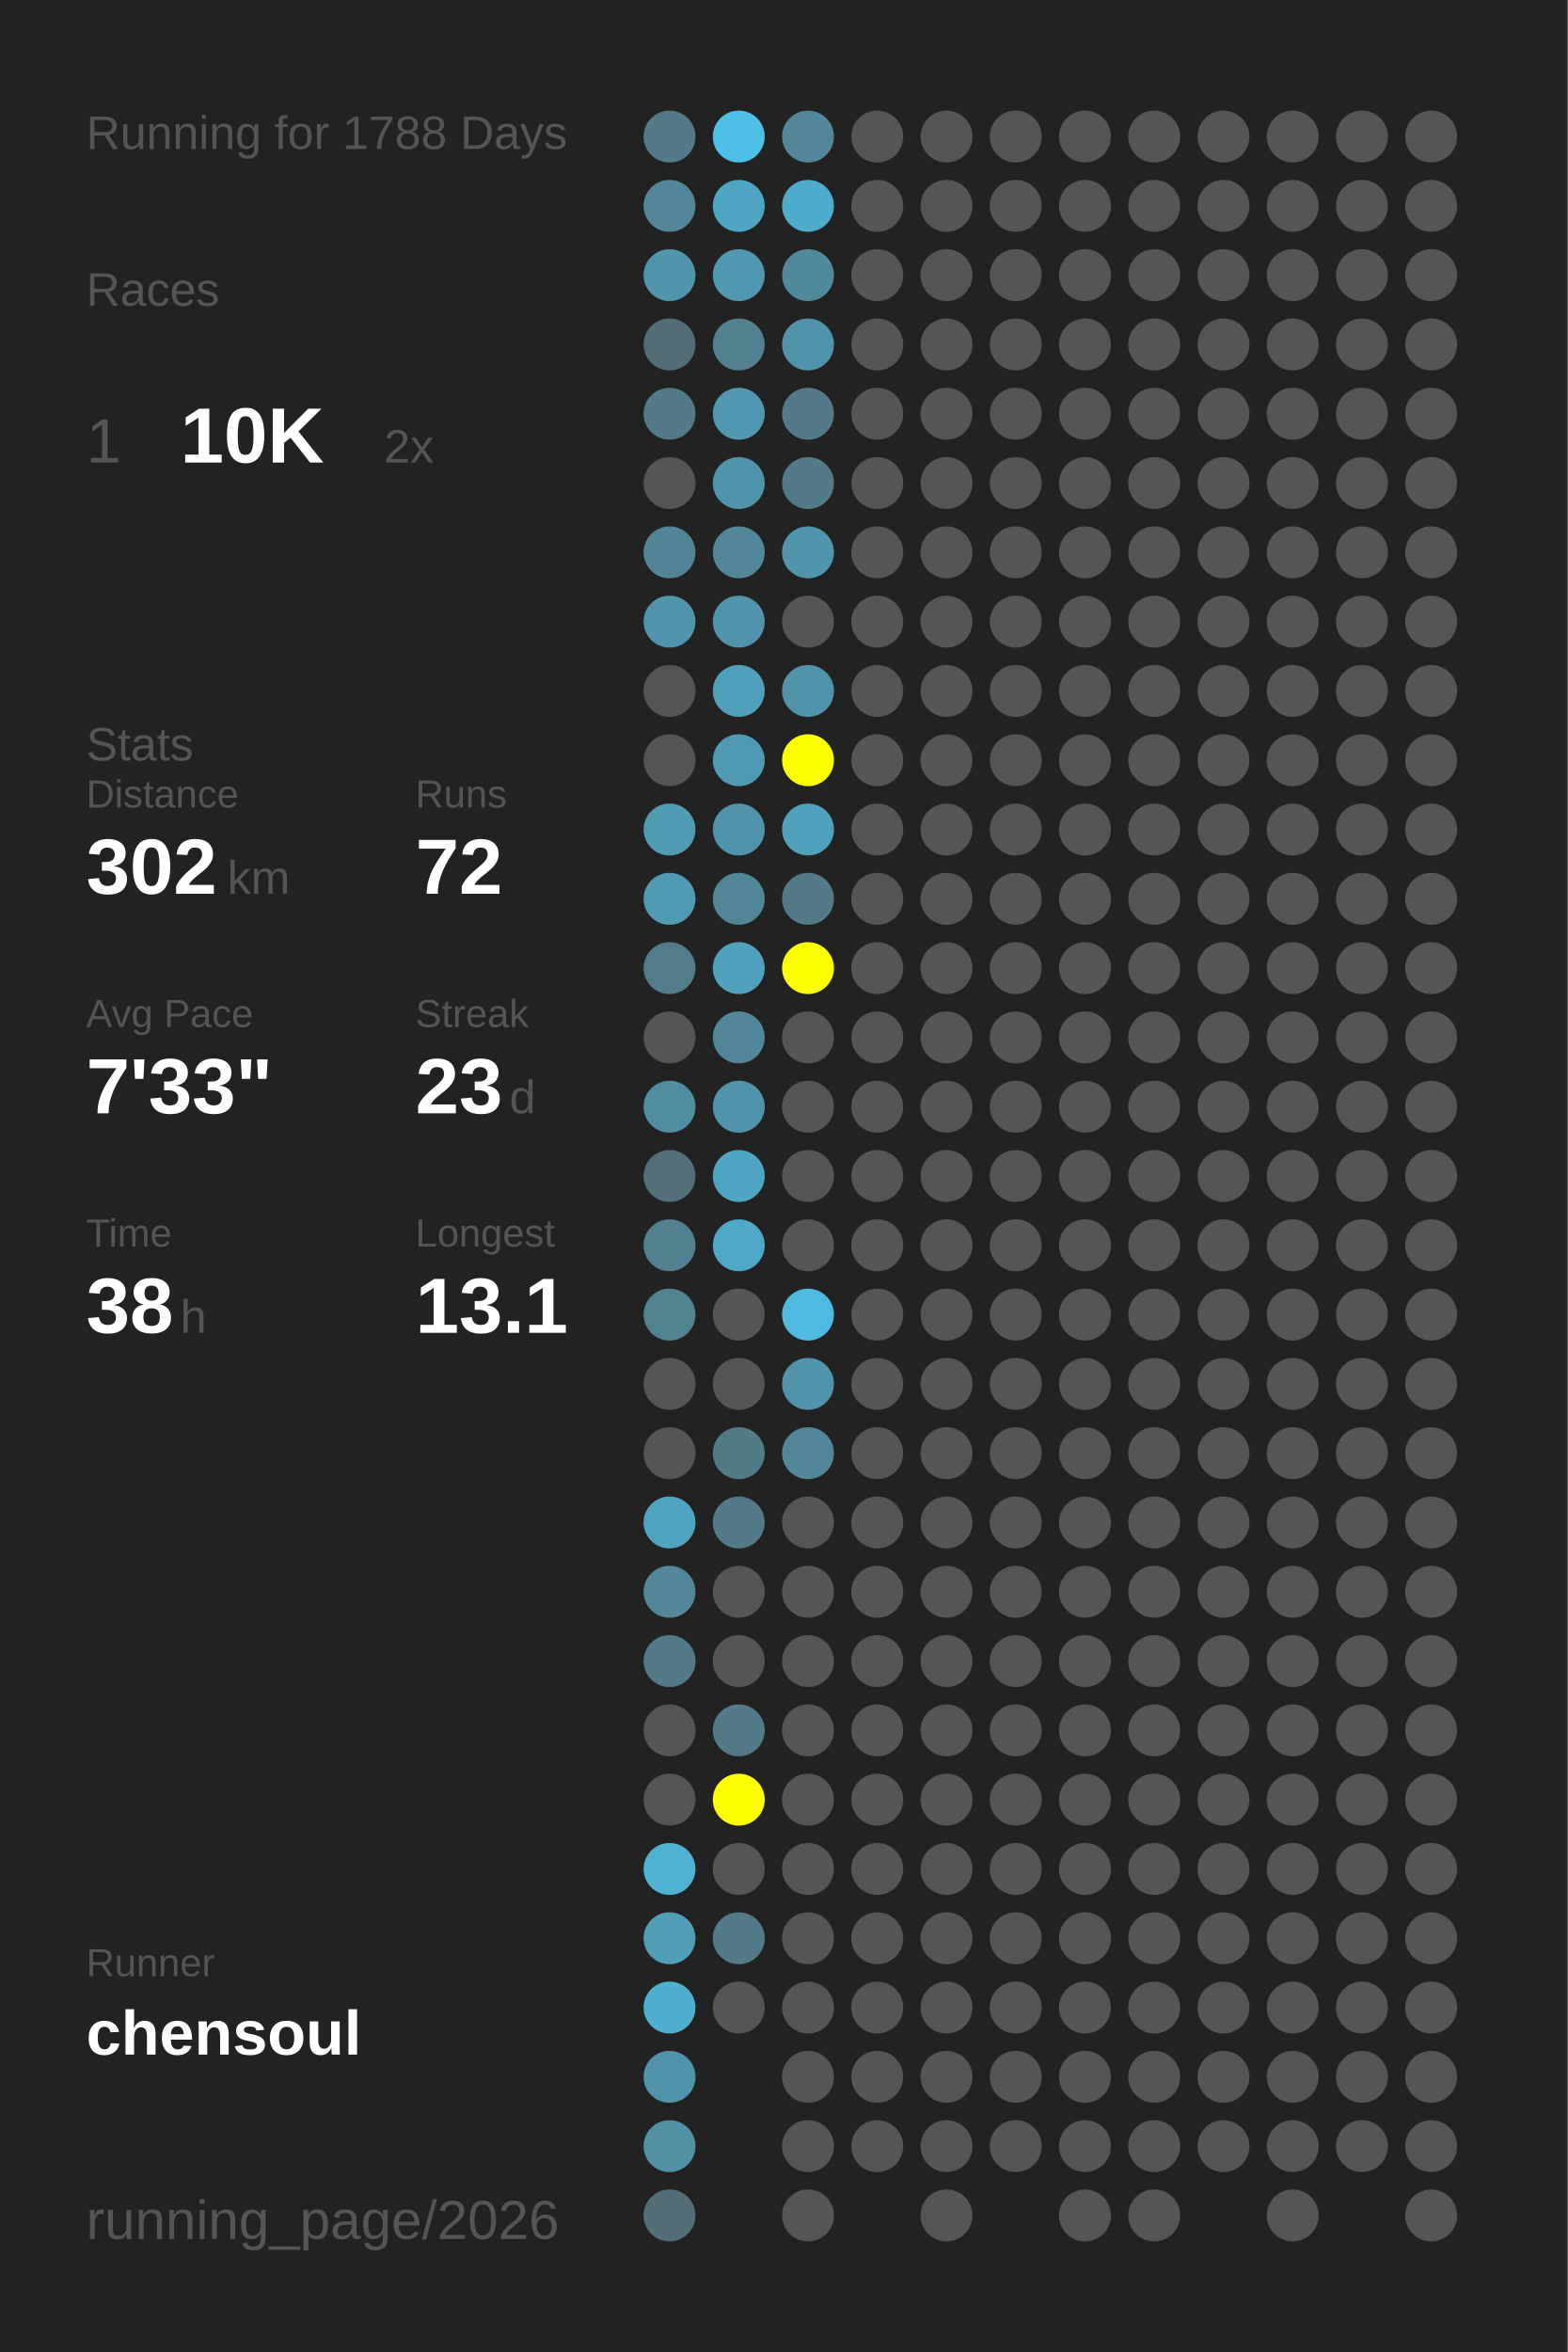
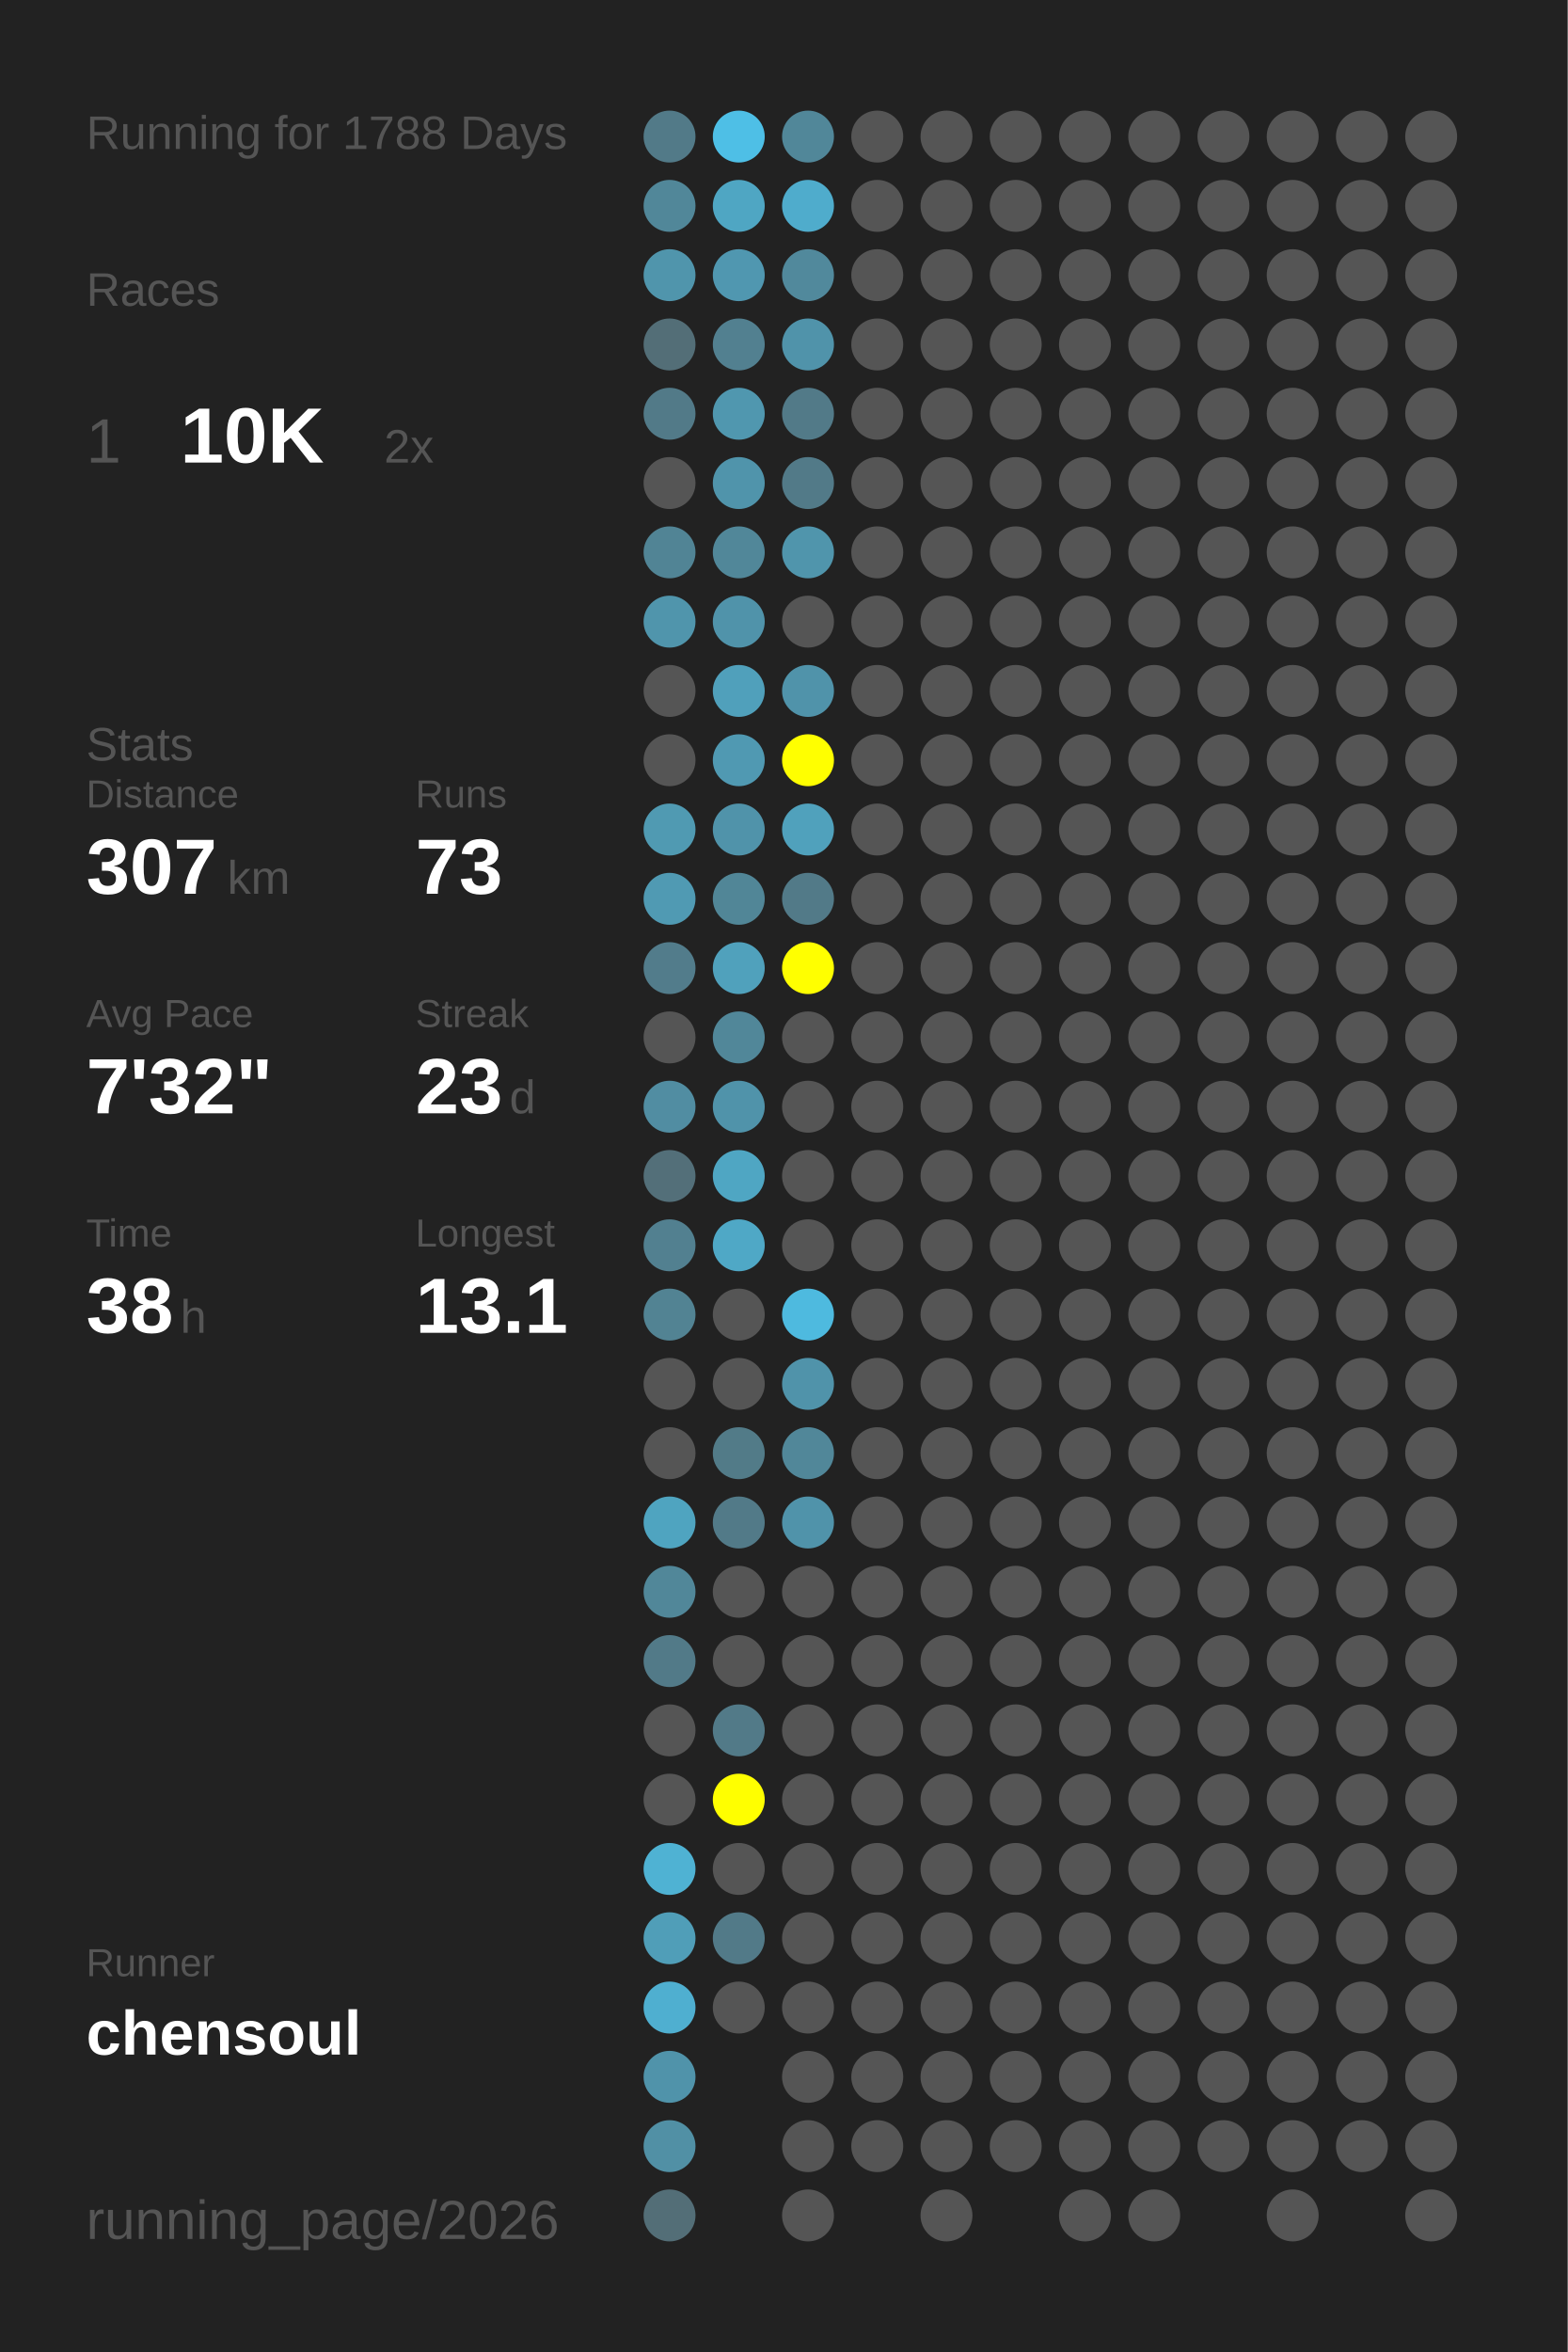
<svg xmlns="http://www.w3.org/2000/svg" baseProfile="full" height="300mm" version="1.1" viewBox="0,0,200,300" width="200mm">
  <defs />
  <rect fill="#222222" height="300" width="200" x="0" y="0" />
  <text fill="#555555" style="font-size:6px; font-family:Arial;" x="11" y="19">Running for 1788 Days</text>
  <text fill="#555555" style="font-size:6px; font-family:Arial;" x="11" y="39">Races</text>
  <text fill="#555555" style="font-size:8px; font-family:Arial;" x="11" y="59">1</text>
  <text fill="#FFFFFF" style="font-size:10px; font-family:Arial; font-weight:bold;" x="23" y="59">10K</text>
  <text fill="#555555" style="font-size:6px; font-family:Arial;" x="49" y="59">2x</text>
  <text fill="#555555" style="font-size:6px; font-family:Arial;" x="11" y="97">Stats</text>
  <text fill="#555555" style="font-size:5px; font-family:Arial;" x="11" y="103">Distance</text>
-   <text fill="#FFFFFF" style="font-size:10px; font-family:Arial; font-weight:bold;" x="11" y="114">302</text>
+   <text fill="#FFFFFF" style="font-size:10px; font-family:Arial; font-weight:bold;" x="11" y="114">307</text>
  <text fill="#555555" style="font-size:6px; font-family:Arial;" x="29" y="114">km</text>
  <text fill="#555555" style="font-size:5px; font-family:Arial;" x="53" y="103">Runs</text>
-   <text fill="#FFFFFF" style="font-size:10px; font-family:Arial; font-weight:bold;" x="53" y="114">72</text>
+   <text fill="#FFFFFF" style="font-size:10px; font-family:Arial; font-weight:bold;" x="53" y="114">73</text>
  <text fill="#555555" style="font-size:5px; font-family:Arial;" x="11" y="131">Avg Pace</text>
-   <text fill="#FFFFFF" style="font-size:10px; font-family:Arial; font-weight:bold;" x="11" y="142">7'33"</text>
+   <text fill="#FFFFFF" style="font-size:10px; font-family:Arial; font-weight:bold;" x="11" y="142">7'32"</text>
  <text fill="#555555" style="font-size:5px; font-family:Arial;" x="53" y="131">Streak</text>
  <text fill="#FFFFFF" style="font-size:10px; font-family:Arial; font-weight:bold;" x="53" y="142">23</text>
  <text fill="#555555" style="font-size:6px; font-family:Arial;" x="65" y="142">d</text>
  <text fill="#555555" style="font-size:5px; font-family:Arial;" x="11" y="159">Time</text>
  <text fill="#FFFFFF" style="font-size:10px; font-family:Arial; font-weight:bold;" x="11" y="170">38</text>
  <text fill="#555555" style="font-size:6px; font-family:Arial;" x="23" y="170">h</text>
  <text fill="#555555" style="font-size:5px; font-family:Arial;" x="53" y="159">Longest</text>
  <text fill="#FFFFFF" style="font-size:10px; font-family:Arial; font-weight:bold;" x="53" y="170">13.1</text>
  <text fill="#555555" style="font-size:5px; font-family:Arial;" x="11" y="252.065">Runner</text>
  <text fill="#FFFFFF" style="font-size:8px; font-family:Arial; font-weight:bold;" x="11" y="262.065">chensoul</text>
  <text fill="#555555" style="font-size:7px; font-family:Arial;" x="11" y="285.581">running_page/2026</text>
  <circle cx="85.417" cy="17.419" fill="#527a88" r="3.312" />
  <circle cx="85.417" cy="26.258" fill="#518799" r="3.312" />
  <circle cx="85.417" cy="35.097" fill="#5095ac" r="3.312" />
  <circle cx="85.417" cy="43.935" fill="#536e77" r="3.312" />
  <circle cx="85.417" cy="52.774" fill="#527a88" r="3.312" />
  <circle cx="85.417" cy="61.613" fill="#555555" r="3.312" />
  <circle cx="85.417" cy="70.452" fill="#518495" r="3.312" />
  <circle cx="85.417" cy="79.29" fill="#5095ac" r="3.312" />
  <circle cx="85.417" cy="88.129" fill="#555555" r="3.312" />
  <circle cx="85.417" cy="96.968" fill="#555555" r="3.312" />
  <circle cx="85.417" cy="105.806" fill="#509ab2" r="3.312" />
  <circle cx="85.417" cy="114.645" fill="#509ab3" r="3.312" />
  <circle cx="85.417" cy="123.484" fill="#527c8b" r="3.312" />
  <circle cx="85.417" cy="132.323" fill="#555555" r="3.312" />
  <circle cx="85.417" cy="141.161" fill="#518da2" r="3.312" />
  <circle cx="85.417" cy="150" fill="#536f79" r="3.312" />
  <circle cx="85.417" cy="158.839" fill="#528090" r="3.312" />
  <circle cx="85.417" cy="167.677" fill="#528393" r="3.312" />
  <circle cx="85.417" cy="176.516" fill="#555555" r="3.312" />
  <circle cx="85.417" cy="185.355" fill="#555555" r="3.312" />
  <circle cx="85.417" cy="194.194" fill="#4fa4c0" r="3.312" />
  <circle cx="85.417" cy="203.032" fill="#518799" r="3.312" />
  <circle cx="85.417" cy="211.871" fill="#527a88" r="3.312" />
  <circle cx="85.417" cy="220.71" fill="#555555" r="3.312" />
  <circle cx="85.417" cy="229.548" fill="#555555" r="3.312" />
  <circle cx="85.417" cy="238.387" fill="#4fb2d3" r="3.312" />
  <circle cx="85.417" cy="247.226" fill="#509eb8" r="3.312" />
  <circle cx="85.417" cy="256.065" fill="#4fafd0" r="3.312" />
  <circle cx="85.417" cy="264.903" fill="#5093aa" r="3.312" />
  <circle cx="85.417" cy="273.742" fill="#5190a5" r="3.312" />
  <circle cx="85.417" cy="282.581" fill="#536e77" r="3.312" />
  <circle cx="94.25" cy="17.419" fill="#4ebfe6" r="3.312" />
  <circle cx="94.25" cy="26.258" fill="#4fa6c3" r="3.312" />
  <circle cx="94.25" cy="35.097" fill="#5097b0" r="3.312" />
  <circle cx="94.25" cy="43.935" fill="#528090" r="3.312" />
  <circle cx="94.25" cy="52.774" fill="#5097af" r="3.312" />
  <circle cx="94.25" cy="61.613" fill="#5094ab" r="3.312" />
  <circle cx="94.25" cy="70.452" fill="#518799" r="3.312" />
  <circle cx="94.25" cy="79.29" fill="#5093aa" r="3.312" />
  <circle cx="94.25" cy="88.129" fill="#50a0bb" r="3.312" />
  <circle cx="94.25" cy="96.968" fill="#5099b2" r="3.312" />
  <circle cx="94.25" cy="105.806" fill="#5093aa" r="3.312" />
  <circle cx="94.25" cy="114.645" fill="#518697" r="3.312" />
  <circle cx="94.25" cy="123.484" fill="#50a1bc" r="3.312" />
  <circle cx="94.25" cy="132.323" fill="#518799" r="3.312" />
  <circle cx="94.25" cy="141.161" fill="#5093aa" r="3.312" />
  <circle cx="94.25" cy="150" fill="#4fa6c3" r="3.312" />
  <circle cx="94.25" cy="158.839" fill="#4fa8c6" r="3.312" />
  <circle cx="94.25" cy="167.677" fill="#555555" r="3.312" />
  <circle cx="94.25" cy="176.516" fill="#555555" r="3.312" />
  <circle cx="94.25" cy="185.355" fill="#527b88" r="3.312" />
  <circle cx="94.25" cy="194.194" fill="#527a88" r="3.312" />
  <circle cx="94.25" cy="203.032" fill="#555555" r="3.312" />
  <circle cx="94.25" cy="211.871" fill="#555555" r="3.312" />
  <circle cx="94.25" cy="220.71" fill="#527a88" r="3.312" />
  <circle cx="94.25" cy="229.548" fill="#FFFF00" r="3.312" />
  <circle cx="94.25" cy="238.387" fill="#555555" r="3.312" />
  <circle cx="94.25" cy="247.226" fill="#527a88" r="3.312" />
  <circle cx="94.25" cy="256.065" fill="#555555" r="3.312" />
  <circle cx="103.083" cy="17.419" fill="#518799" r="3.312" />
  <circle cx="103.083" cy="26.258" fill="#4faccc" r="3.312" />
  <circle cx="103.083" cy="35.097" fill="#51899c" r="3.312" />
  <circle cx="103.083" cy="43.935" fill="#5093aa" r="3.312" />
  <circle cx="103.083" cy="52.774" fill="#527a88" r="3.312" />
  <circle cx="103.083" cy="61.613" fill="#527a88" r="3.312" />
  <circle cx="103.083" cy="70.452" fill="#5095ac" r="3.312" />
  <circle cx="103.083" cy="79.29" fill="#555555" r="3.312" />
  <circle cx="103.083" cy="88.129" fill="#5093aa" r="3.312" />
  <circle cx="103.083" cy="96.968" fill="#FFFF00" r="3.312" />
  <circle cx="103.083" cy="105.806" fill="#50a1bc" r="3.312" />
  <circle cx="103.083" cy="114.645" fill="#527a88" r="3.312" />
  <circle cx="103.083" cy="123.484" fill="#FFFF00" r="3.312" />
  <circle cx="103.083" cy="132.323" fill="#555555" r="3.312" />
  <circle cx="103.083" cy="141.161" fill="#555555" r="3.312" />
  <circle cx="103.083" cy="150" fill="#555555" r="3.312" />
  <circle cx="103.083" cy="158.839" fill="#555555" r="3.312" />
  <circle cx="103.083" cy="167.677" fill="#4ebadf" r="3.312" />
  <circle cx="103.083" cy="176.516" fill="#5093aa" r="3.312" />
  <circle cx="103.083" cy="185.355" fill="#518799" r="3.312" />
-   <circle cx="103.083" cy="194.194" fill="#555555" r="3.312" />
+   <circle cx="103.083" cy="194.194" fill="#5093aa" r="3.312" />
  <circle cx="103.083" cy="203.032" fill="#555555" r="3.312" />
  <circle cx="103.083" cy="211.871" fill="#555555" r="3.312" />
  <circle cx="103.083" cy="220.71" fill="#555555" r="3.312" />
  <circle cx="103.083" cy="229.548" fill="#555555" r="3.312" />
  <circle cx="103.083" cy="238.387" fill="#555555" r="3.312" />
  <circle cx="103.083" cy="247.226" fill="#555555" r="3.312" />
  <circle cx="103.083" cy="256.065" fill="#555555" r="3.312" />
  <circle cx="103.083" cy="264.903" fill="#555555" r="3.312" />
  <circle cx="103.083" cy="273.742" fill="#555555" r="3.312" />
  <circle cx="103.083" cy="282.581" fill="#555555" r="3.312" />
  <circle cx="111.917" cy="17.419" fill="#555555" r="3.312" />
  <circle cx="111.917" cy="26.258" fill="#555555" r="3.312" />
  <circle cx="111.917" cy="35.097" fill="#555555" r="3.312" />
  <circle cx="111.917" cy="43.935" fill="#555555" r="3.312" />
  <circle cx="111.917" cy="52.774" fill="#555555" r="3.312" />
  <circle cx="111.917" cy="61.613" fill="#555555" r="3.312" />
  <circle cx="111.917" cy="70.452" fill="#555555" r="3.312" />
  <circle cx="111.917" cy="79.29" fill="#555555" r="3.312" />
  <circle cx="111.917" cy="88.129" fill="#555555" r="3.312" />
  <circle cx="111.917" cy="96.968" fill="#555555" r="3.312" />
  <circle cx="111.917" cy="105.806" fill="#555555" r="3.312" />
  <circle cx="111.917" cy="114.645" fill="#555555" r="3.312" />
  <circle cx="111.917" cy="123.484" fill="#555555" r="3.312" />
  <circle cx="111.917" cy="132.323" fill="#555555" r="3.312" />
  <circle cx="111.917" cy="141.161" fill="#555555" r="3.312" />
  <circle cx="111.917" cy="150" fill="#555555" r="3.312" />
  <circle cx="111.917" cy="158.839" fill="#555555" r="3.312" />
  <circle cx="111.917" cy="167.677" fill="#555555" r="3.312" />
  <circle cx="111.917" cy="176.516" fill="#555555" r="3.312" />
  <circle cx="111.917" cy="185.355" fill="#555555" r="3.312" />
  <circle cx="111.917" cy="194.194" fill="#555555" r="3.312" />
  <circle cx="111.917" cy="203.032" fill="#555555" r="3.312" />
  <circle cx="111.917" cy="211.871" fill="#555555" r="3.312" />
  <circle cx="111.917" cy="220.71" fill="#555555" r="3.312" />
  <circle cx="111.917" cy="229.548" fill="#555555" r="3.312" />
  <circle cx="111.917" cy="238.387" fill="#555555" r="3.312" />
  <circle cx="111.917" cy="247.226" fill="#555555" r="3.312" />
  <circle cx="111.917" cy="256.065" fill="#555555" r="3.312" />
  <circle cx="111.917" cy="264.903" fill="#555555" r="3.312" />
  <circle cx="111.917" cy="273.742" fill="#555555" r="3.312" />
  <circle cx="120.75" cy="17.419" fill="#555555" r="3.312" />
  <circle cx="120.75" cy="26.258" fill="#555555" r="3.312" />
  <circle cx="120.75" cy="35.097" fill="#555555" r="3.312" />
  <circle cx="120.75" cy="43.935" fill="#555555" r="3.312" />
  <circle cx="120.75" cy="52.774" fill="#555555" r="3.312" />
  <circle cx="120.75" cy="61.613" fill="#555555" r="3.312" />
  <circle cx="120.75" cy="70.452" fill="#555555" r="3.312" />
  <circle cx="120.75" cy="79.29" fill="#555555" r="3.312" />
  <circle cx="120.75" cy="88.129" fill="#555555" r="3.312" />
  <circle cx="120.75" cy="96.968" fill="#555555" r="3.312" />
  <circle cx="120.75" cy="105.806" fill="#555555" r="3.312" />
  <circle cx="120.75" cy="114.645" fill="#555555" r="3.312" />
  <circle cx="120.75" cy="123.484" fill="#555555" r="3.312" />
  <circle cx="120.75" cy="132.323" fill="#555555" r="3.312" />
  <circle cx="120.75" cy="141.161" fill="#555555" r="3.312" />
  <circle cx="120.75" cy="150" fill="#555555" r="3.312" />
  <circle cx="120.75" cy="158.839" fill="#555555" r="3.312" />
  <circle cx="120.75" cy="167.677" fill="#555555" r="3.312" />
  <circle cx="120.75" cy="176.516" fill="#555555" r="3.312" />
  <circle cx="120.75" cy="185.355" fill="#555555" r="3.312" />
  <circle cx="120.75" cy="194.194" fill="#555555" r="3.312" />
  <circle cx="120.75" cy="203.032" fill="#555555" r="3.312" />
  <circle cx="120.75" cy="211.871" fill="#555555" r="3.312" />
  <circle cx="120.75" cy="220.71" fill="#555555" r="3.312" />
  <circle cx="120.75" cy="229.548" fill="#555555" r="3.312" />
  <circle cx="120.75" cy="238.387" fill="#555555" r="3.312" />
  <circle cx="120.75" cy="247.226" fill="#555555" r="3.312" />
  <circle cx="120.75" cy="256.065" fill="#555555" r="3.312" />
  <circle cx="120.75" cy="264.903" fill="#555555" r="3.312" />
  <circle cx="120.75" cy="273.742" fill="#555555" r="3.312" />
  <circle cx="120.75" cy="282.581" fill="#555555" r="3.312" />
  <circle cx="129.583" cy="17.419" fill="#555555" r="3.312" />
  <circle cx="129.583" cy="26.258" fill="#555555" r="3.312" />
  <circle cx="129.583" cy="35.097" fill="#555555" r="3.312" />
  <circle cx="129.583" cy="43.935" fill="#555555" r="3.312" />
  <circle cx="129.583" cy="52.774" fill="#555555" r="3.312" />
  <circle cx="129.583" cy="61.613" fill="#555555" r="3.312" />
  <circle cx="129.583" cy="70.452" fill="#555555" r="3.312" />
  <circle cx="129.583" cy="79.29" fill="#555555" r="3.312" />
  <circle cx="129.583" cy="88.129" fill="#555555" r="3.312" />
  <circle cx="129.583" cy="96.968" fill="#555555" r="3.312" />
  <circle cx="129.583" cy="105.806" fill="#555555" r="3.312" />
  <circle cx="129.583" cy="114.645" fill="#555555" r="3.312" />
  <circle cx="129.583" cy="123.484" fill="#555555" r="3.312" />
  <circle cx="129.583" cy="132.323" fill="#555555" r="3.312" />
  <circle cx="129.583" cy="141.161" fill="#555555" r="3.312" />
  <circle cx="129.583" cy="150" fill="#555555" r="3.312" />
  <circle cx="129.583" cy="158.839" fill="#555555" r="3.312" />
  <circle cx="129.583" cy="167.677" fill="#555555" r="3.312" />
  <circle cx="129.583" cy="176.516" fill="#555555" r="3.312" />
  <circle cx="129.583" cy="185.355" fill="#555555" r="3.312" />
  <circle cx="129.583" cy="194.194" fill="#555555" r="3.312" />
  <circle cx="129.583" cy="203.032" fill="#555555" r="3.312" />
  <circle cx="129.583" cy="211.871" fill="#555555" r="3.312" />
  <circle cx="129.583" cy="220.71" fill="#555555" r="3.312" />
  <circle cx="129.583" cy="229.548" fill="#555555" r="3.312" />
  <circle cx="129.583" cy="238.387" fill="#555555" r="3.312" />
  <circle cx="129.583" cy="247.226" fill="#555555" r="3.312" />
  <circle cx="129.583" cy="256.065" fill="#555555" r="3.312" />
  <circle cx="129.583" cy="264.903" fill="#555555" r="3.312" />
  <circle cx="129.583" cy="273.742" fill="#555555" r="3.312" />
  <circle cx="138.417" cy="17.419" fill="#555555" r="3.312" />
  <circle cx="138.417" cy="26.258" fill="#555555" r="3.312" />
  <circle cx="138.417" cy="35.097" fill="#555555" r="3.312" />
  <circle cx="138.417" cy="43.935" fill="#555555" r="3.312" />
  <circle cx="138.417" cy="52.774" fill="#555555" r="3.312" />
  <circle cx="138.417" cy="61.613" fill="#555555" r="3.312" />
  <circle cx="138.417" cy="70.452" fill="#555555" r="3.312" />
  <circle cx="138.417" cy="79.29" fill="#555555" r="3.312" />
  <circle cx="138.417" cy="88.129" fill="#555555" r="3.312" />
  <circle cx="138.417" cy="96.968" fill="#555555" r="3.312" />
  <circle cx="138.417" cy="105.806" fill="#555555" r="3.312" />
  <circle cx="138.417" cy="114.645" fill="#555555" r="3.312" />
  <circle cx="138.417" cy="123.484" fill="#555555" r="3.312" />
  <circle cx="138.417" cy="132.323" fill="#555555" r="3.312" />
  <circle cx="138.417" cy="141.161" fill="#555555" r="3.312" />
  <circle cx="138.417" cy="150" fill="#555555" r="3.312" />
  <circle cx="138.417" cy="158.839" fill="#555555" r="3.312" />
  <circle cx="138.417" cy="167.677" fill="#555555" r="3.312" />
  <circle cx="138.417" cy="176.516" fill="#555555" r="3.312" />
  <circle cx="138.417" cy="185.355" fill="#555555" r="3.312" />
  <circle cx="138.417" cy="194.194" fill="#555555" r="3.312" />
  <circle cx="138.417" cy="203.032" fill="#555555" r="3.312" />
  <circle cx="138.417" cy="211.871" fill="#555555" r="3.312" />
  <circle cx="138.417" cy="220.71" fill="#555555" r="3.312" />
  <circle cx="138.417" cy="229.548" fill="#555555" r="3.312" />
  <circle cx="138.417" cy="238.387" fill="#555555" r="3.312" />
  <circle cx="138.417" cy="247.226" fill="#555555" r="3.312" />
  <circle cx="138.417" cy="256.065" fill="#555555" r="3.312" />
  <circle cx="138.417" cy="264.903" fill="#555555" r="3.312" />
  <circle cx="138.417" cy="273.742" fill="#555555" r="3.312" />
  <circle cx="138.417" cy="282.581" fill="#555555" r="3.312" />
  <circle cx="147.25" cy="17.419" fill="#555555" r="3.312" />
  <circle cx="147.25" cy="26.258" fill="#555555" r="3.312" />
  <circle cx="147.25" cy="35.097" fill="#555555" r="3.312" />
  <circle cx="147.25" cy="43.935" fill="#555555" r="3.312" />
  <circle cx="147.25" cy="52.774" fill="#555555" r="3.312" />
  <circle cx="147.25" cy="61.613" fill="#555555" r="3.312" />
  <circle cx="147.25" cy="70.452" fill="#555555" r="3.312" />
  <circle cx="147.25" cy="79.29" fill="#555555" r="3.312" />
  <circle cx="147.25" cy="88.129" fill="#555555" r="3.312" />
  <circle cx="147.25" cy="96.968" fill="#555555" r="3.312" />
  <circle cx="147.25" cy="105.806" fill="#555555" r="3.312" />
  <circle cx="147.25" cy="114.645" fill="#555555" r="3.312" />
  <circle cx="147.25" cy="123.484" fill="#555555" r="3.312" />
  <circle cx="147.25" cy="132.323" fill="#555555" r="3.312" />
  <circle cx="147.25" cy="141.161" fill="#555555" r="3.312" />
  <circle cx="147.25" cy="150" fill="#555555" r="3.312" />
  <circle cx="147.25" cy="158.839" fill="#555555" r="3.312" />
  <circle cx="147.25" cy="167.677" fill="#555555" r="3.312" />
  <circle cx="147.25" cy="176.516" fill="#555555" r="3.312" />
  <circle cx="147.25" cy="185.355" fill="#555555" r="3.312" />
  <circle cx="147.25" cy="194.194" fill="#555555" r="3.312" />
  <circle cx="147.25" cy="203.032" fill="#555555" r="3.312" />
  <circle cx="147.25" cy="211.871" fill="#555555" r="3.312" />
  <circle cx="147.25" cy="220.71" fill="#555555" r="3.312" />
  <circle cx="147.25" cy="229.548" fill="#555555" r="3.312" />
  <circle cx="147.25" cy="238.387" fill="#555555" r="3.312" />
  <circle cx="147.25" cy="247.226" fill="#555555" r="3.312" />
  <circle cx="147.25" cy="256.065" fill="#555555" r="3.312" />
  <circle cx="147.25" cy="264.903" fill="#555555" r="3.312" />
  <circle cx="147.25" cy="273.742" fill="#555555" r="3.312" />
  <circle cx="147.25" cy="282.581" fill="#555555" r="3.312" />
  <circle cx="156.083" cy="17.419" fill="#555555" r="3.312" />
  <circle cx="156.083" cy="26.258" fill="#555555" r="3.312" />
  <circle cx="156.083" cy="35.097" fill="#555555" r="3.312" />
  <circle cx="156.083" cy="43.935" fill="#555555" r="3.312" />
  <circle cx="156.083" cy="52.774" fill="#555555" r="3.312" />
  <circle cx="156.083" cy="61.613" fill="#555555" r="3.312" />
  <circle cx="156.083" cy="70.452" fill="#555555" r="3.312" />
  <circle cx="156.083" cy="79.29" fill="#555555" r="3.312" />
  <circle cx="156.083" cy="88.129" fill="#555555" r="3.312" />
  <circle cx="156.083" cy="96.968" fill="#555555" r="3.312" />
  <circle cx="156.083" cy="105.806" fill="#555555" r="3.312" />
  <circle cx="156.083" cy="114.645" fill="#555555" r="3.312" />
  <circle cx="156.083" cy="123.484" fill="#555555" r="3.312" />
  <circle cx="156.083" cy="132.323" fill="#555555" r="3.312" />
  <circle cx="156.083" cy="141.161" fill="#555555" r="3.312" />
  <circle cx="156.083" cy="150" fill="#555555" r="3.312" />
  <circle cx="156.083" cy="158.839" fill="#555555" r="3.312" />
  <circle cx="156.083" cy="167.677" fill="#555555" r="3.312" />
  <circle cx="156.083" cy="176.516" fill="#555555" r="3.312" />
  <circle cx="156.083" cy="185.355" fill="#555555" r="3.312" />
  <circle cx="156.083" cy="194.194" fill="#555555" r="3.312" />
  <circle cx="156.083" cy="203.032" fill="#555555" r="3.312" />
  <circle cx="156.083" cy="211.871" fill="#555555" r="3.312" />
  <circle cx="156.083" cy="220.71" fill="#555555" r="3.312" />
  <circle cx="156.083" cy="229.548" fill="#555555" r="3.312" />
  <circle cx="156.083" cy="238.387" fill="#555555" r="3.312" />
  <circle cx="156.083" cy="247.226" fill="#555555" r="3.312" />
  <circle cx="156.083" cy="256.065" fill="#555555" r="3.312" />
  <circle cx="156.083" cy="264.903" fill="#555555" r="3.312" />
  <circle cx="156.083" cy="273.742" fill="#555555" r="3.312" />
  <circle cx="164.917" cy="17.419" fill="#555555" r="3.312" />
  <circle cx="164.917" cy="26.258" fill="#555555" r="3.312" />
  <circle cx="164.917" cy="35.097" fill="#555555" r="3.312" />
  <circle cx="164.917" cy="43.935" fill="#555555" r="3.312" />
  <circle cx="164.917" cy="52.774" fill="#555555" r="3.312" />
  <circle cx="164.917" cy="61.613" fill="#555555" r="3.312" />
  <circle cx="164.917" cy="70.452" fill="#555555" r="3.312" />
  <circle cx="164.917" cy="79.29" fill="#555555" r="3.312" />
  <circle cx="164.917" cy="88.129" fill="#555555" r="3.312" />
  <circle cx="164.917" cy="96.968" fill="#555555" r="3.312" />
  <circle cx="164.917" cy="105.806" fill="#555555" r="3.312" />
  <circle cx="164.917" cy="114.645" fill="#555555" r="3.312" />
  <circle cx="164.917" cy="123.484" fill="#555555" r="3.312" />
  <circle cx="164.917" cy="132.323" fill="#555555" r="3.312" />
  <circle cx="164.917" cy="141.161" fill="#555555" r="3.312" />
  <circle cx="164.917" cy="150" fill="#555555" r="3.312" />
  <circle cx="164.917" cy="158.839" fill="#555555" r="3.312" />
  <circle cx="164.917" cy="167.677" fill="#555555" r="3.312" />
  <circle cx="164.917" cy="176.516" fill="#555555" r="3.312" />
  <circle cx="164.917" cy="185.355" fill="#555555" r="3.312" />
  <circle cx="164.917" cy="194.194" fill="#555555" r="3.312" />
  <circle cx="164.917" cy="203.032" fill="#555555" r="3.312" />
  <circle cx="164.917" cy="211.871" fill="#555555" r="3.312" />
  <circle cx="164.917" cy="220.71" fill="#555555" r="3.312" />
  <circle cx="164.917" cy="229.548" fill="#555555" r="3.312" />
  <circle cx="164.917" cy="238.387" fill="#555555" r="3.312" />
  <circle cx="164.917" cy="247.226" fill="#555555" r="3.312" />
  <circle cx="164.917" cy="256.065" fill="#555555" r="3.312" />
  <circle cx="164.917" cy="264.903" fill="#555555" r="3.312" />
  <circle cx="164.917" cy="273.742" fill="#555555" r="3.312" />
  <circle cx="164.917" cy="282.581" fill="#555555" r="3.312" />
  <circle cx="173.75" cy="17.419" fill="#555555" r="3.312" />
  <circle cx="173.75" cy="26.258" fill="#555555" r="3.312" />
  <circle cx="173.75" cy="35.097" fill="#555555" r="3.312" />
  <circle cx="173.75" cy="43.935" fill="#555555" r="3.312" />
  <circle cx="173.75" cy="52.774" fill="#555555" r="3.312" />
  <circle cx="173.75" cy="61.613" fill="#555555" r="3.312" />
  <circle cx="173.75" cy="70.452" fill="#555555" r="3.312" />
  <circle cx="173.75" cy="79.29" fill="#555555" r="3.312" />
  <circle cx="173.75" cy="88.129" fill="#555555" r="3.312" />
  <circle cx="173.75" cy="96.968" fill="#555555" r="3.312" />
  <circle cx="173.75" cy="105.806" fill="#555555" r="3.312" />
  <circle cx="173.75" cy="114.645" fill="#555555" r="3.312" />
  <circle cx="173.75" cy="123.484" fill="#555555" r="3.312" />
  <circle cx="173.75" cy="132.323" fill="#555555" r="3.312" />
  <circle cx="173.75" cy="141.161" fill="#555555" r="3.312" />
  <circle cx="173.75" cy="150" fill="#555555" r="3.312" />
  <circle cx="173.75" cy="158.839" fill="#555555" r="3.312" />
  <circle cx="173.75" cy="167.677" fill="#555555" r="3.312" />
  <circle cx="173.75" cy="176.516" fill="#555555" r="3.312" />
  <circle cx="173.75" cy="185.355" fill="#555555" r="3.312" />
  <circle cx="173.75" cy="194.194" fill="#555555" r="3.312" />
  <circle cx="173.75" cy="203.032" fill="#555555" r="3.312" />
  <circle cx="173.75" cy="211.871" fill="#555555" r="3.312" />
  <circle cx="173.75" cy="220.71" fill="#555555" r="3.312" />
  <circle cx="173.75" cy="229.548" fill="#555555" r="3.312" />
  <circle cx="173.75" cy="238.387" fill="#555555" r="3.312" />
  <circle cx="173.75" cy="247.226" fill="#555555" r="3.312" />
  <circle cx="173.75" cy="256.065" fill="#555555" r="3.312" />
  <circle cx="173.75" cy="264.903" fill="#555555" r="3.312" />
  <circle cx="173.75" cy="273.742" fill="#555555" r="3.312" />
  <circle cx="182.583" cy="17.419" fill="#555555" r="3.312" />
  <circle cx="182.583" cy="26.258" fill="#555555" r="3.312" />
  <circle cx="182.583" cy="35.097" fill="#555555" r="3.312" />
  <circle cx="182.583" cy="43.935" fill="#555555" r="3.312" />
  <circle cx="182.583" cy="52.774" fill="#555555" r="3.312" />
  <circle cx="182.583" cy="61.613" fill="#555555" r="3.312" />
  <circle cx="182.583" cy="70.452" fill="#555555" r="3.312" />
  <circle cx="182.583" cy="79.29" fill="#555555" r="3.312" />
  <circle cx="182.583" cy="88.129" fill="#555555" r="3.312" />
  <circle cx="182.583" cy="96.968" fill="#555555" r="3.312" />
  <circle cx="182.583" cy="105.806" fill="#555555" r="3.312" />
  <circle cx="182.583" cy="114.645" fill="#555555" r="3.312" />
  <circle cx="182.583" cy="123.484" fill="#555555" r="3.312" />
  <circle cx="182.583" cy="132.323" fill="#555555" r="3.312" />
  <circle cx="182.583" cy="141.161" fill="#555555" r="3.312" />
  <circle cx="182.583" cy="150" fill="#555555" r="3.312" />
  <circle cx="182.583" cy="158.839" fill="#555555" r="3.312" />
  <circle cx="182.583" cy="167.677" fill="#555555" r="3.312" />
  <circle cx="182.583" cy="176.516" fill="#555555" r="3.312" />
  <circle cx="182.583" cy="185.355" fill="#555555" r="3.312" />
  <circle cx="182.583" cy="194.194" fill="#555555" r="3.312" />
  <circle cx="182.583" cy="203.032" fill="#555555" r="3.312" />
  <circle cx="182.583" cy="211.871" fill="#555555" r="3.312" />
  <circle cx="182.583" cy="220.71" fill="#555555" r="3.312" />
  <circle cx="182.583" cy="229.548" fill="#555555" r="3.312" />
  <circle cx="182.583" cy="238.387" fill="#555555" r="3.312" />
  <circle cx="182.583" cy="247.226" fill="#555555" r="3.312" />
  <circle cx="182.583" cy="256.065" fill="#555555" r="3.312" />
  <circle cx="182.583" cy="264.903" fill="#555555" r="3.312" />
  <circle cx="182.583" cy="273.742" fill="#555555" r="3.312" />
  <circle cx="182.583" cy="282.581" fill="#555555" r="3.312" />
</svg>
